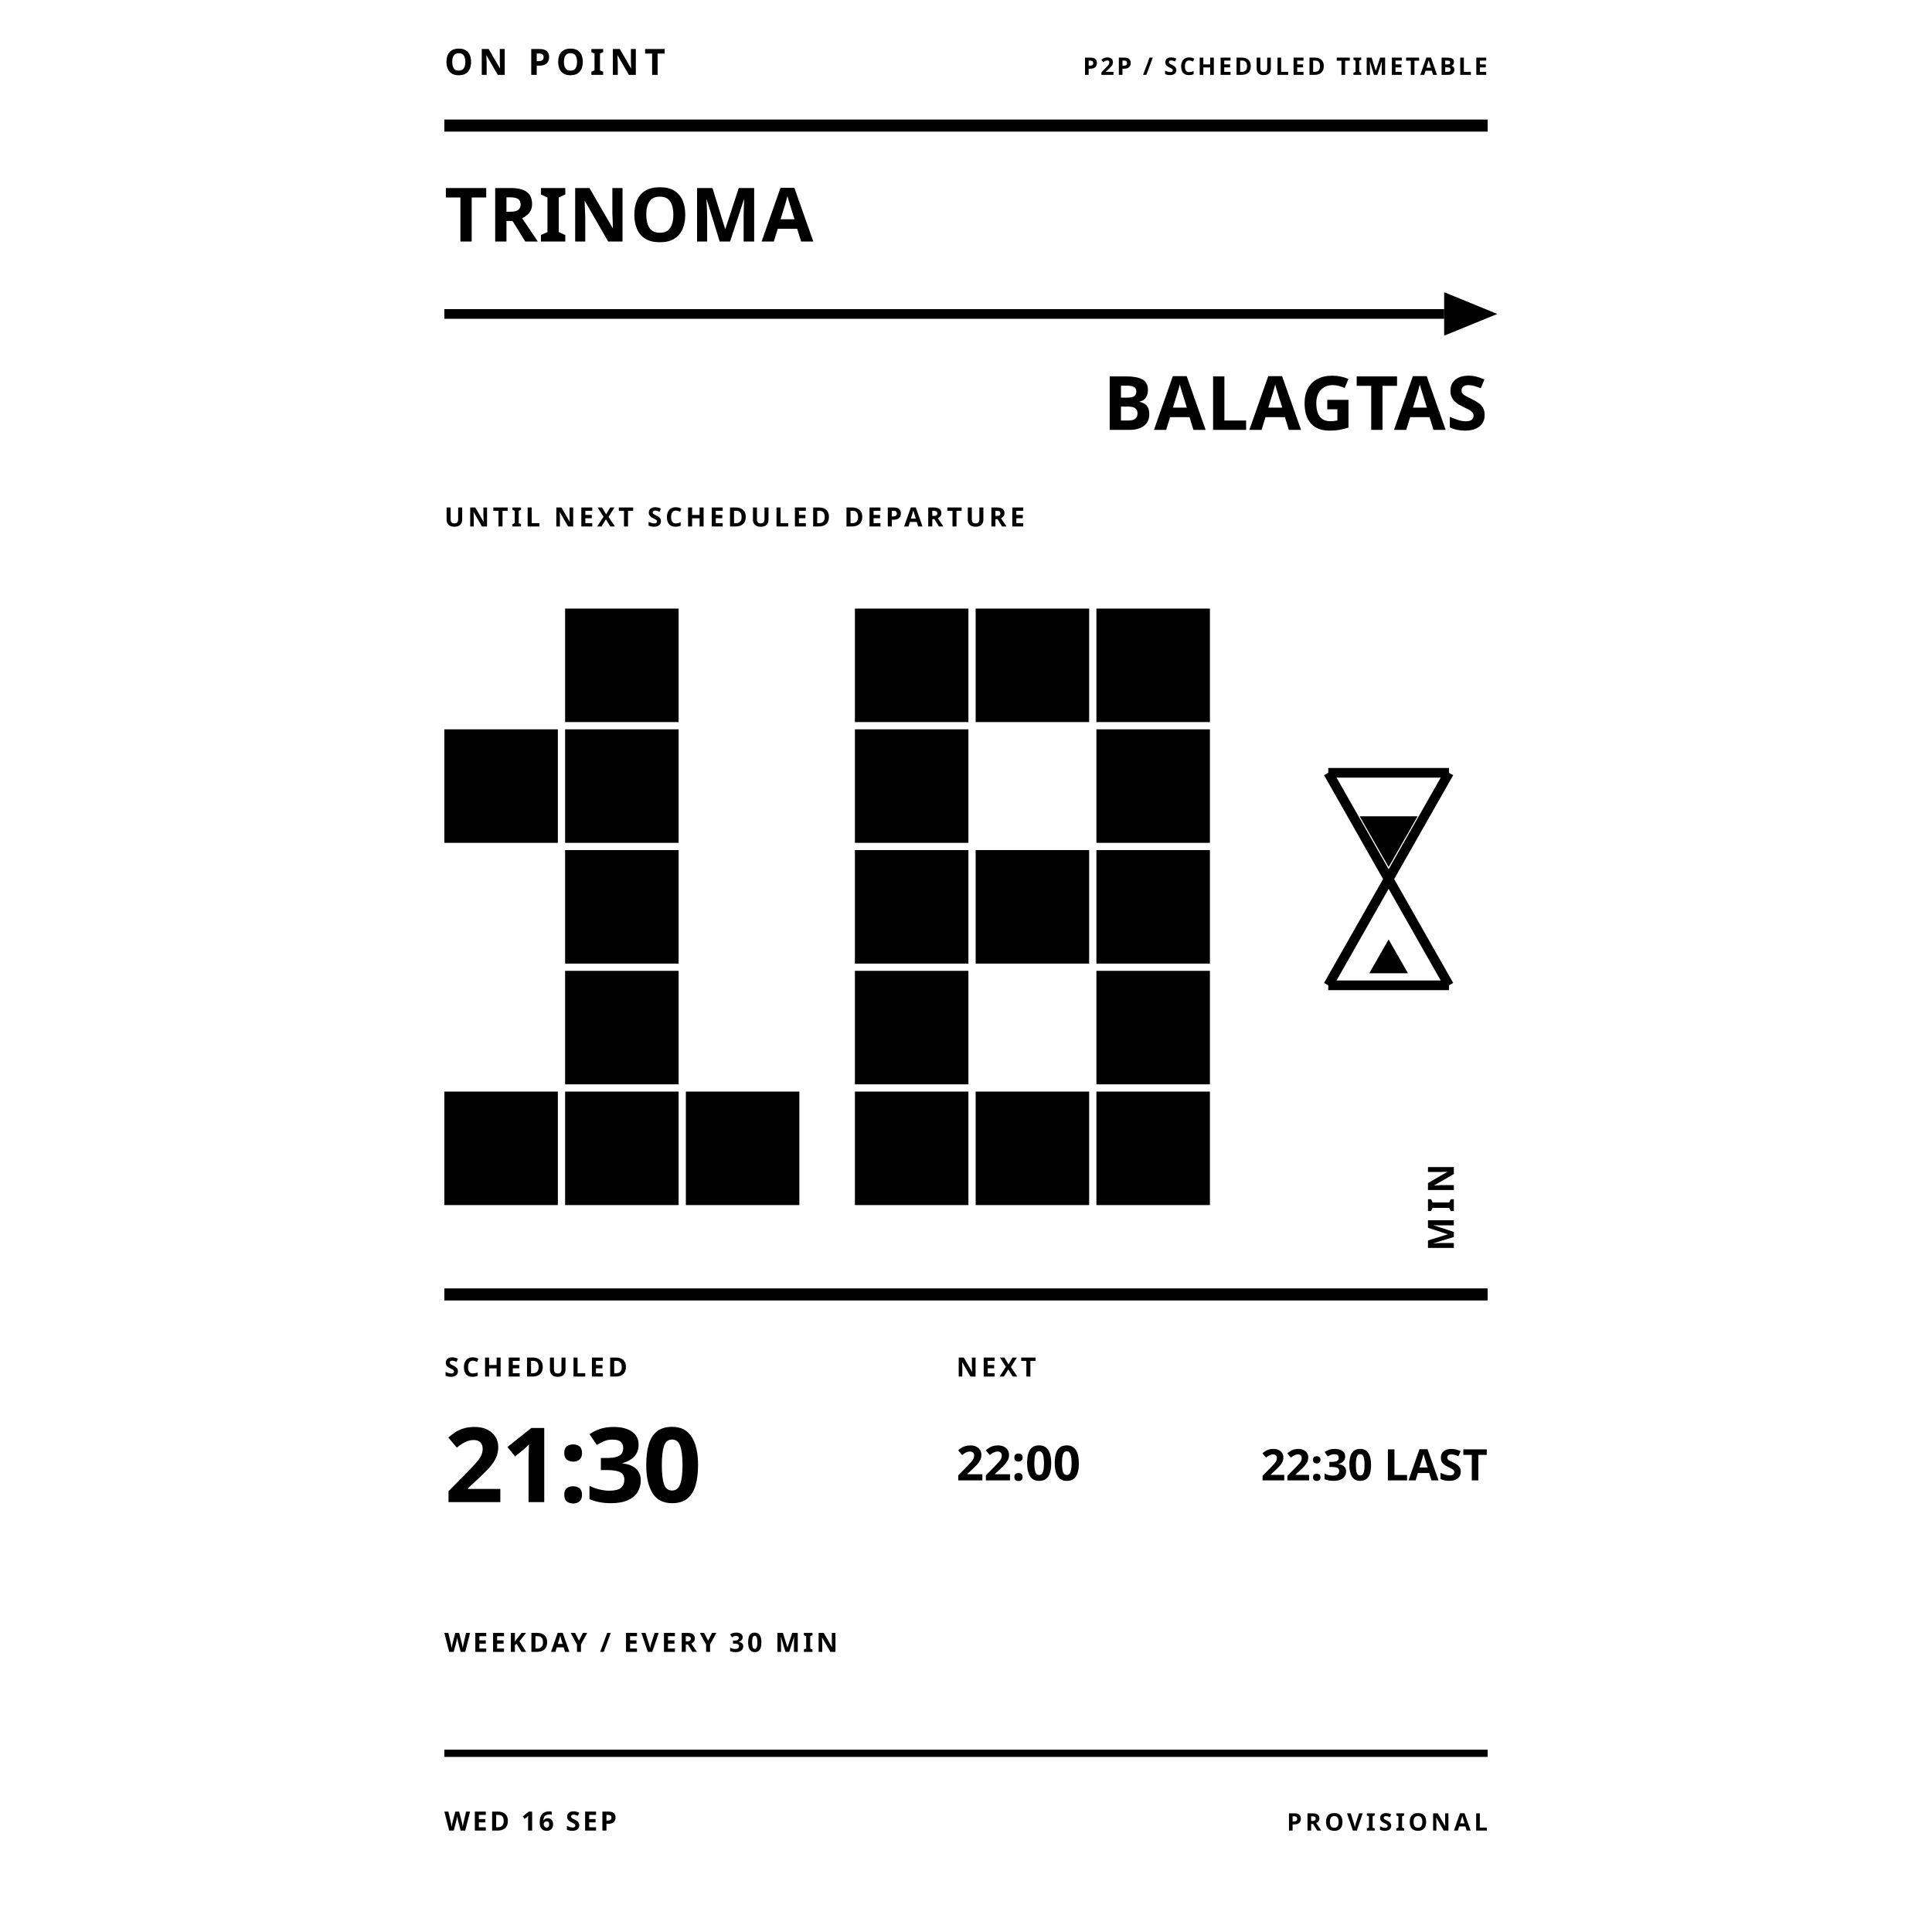
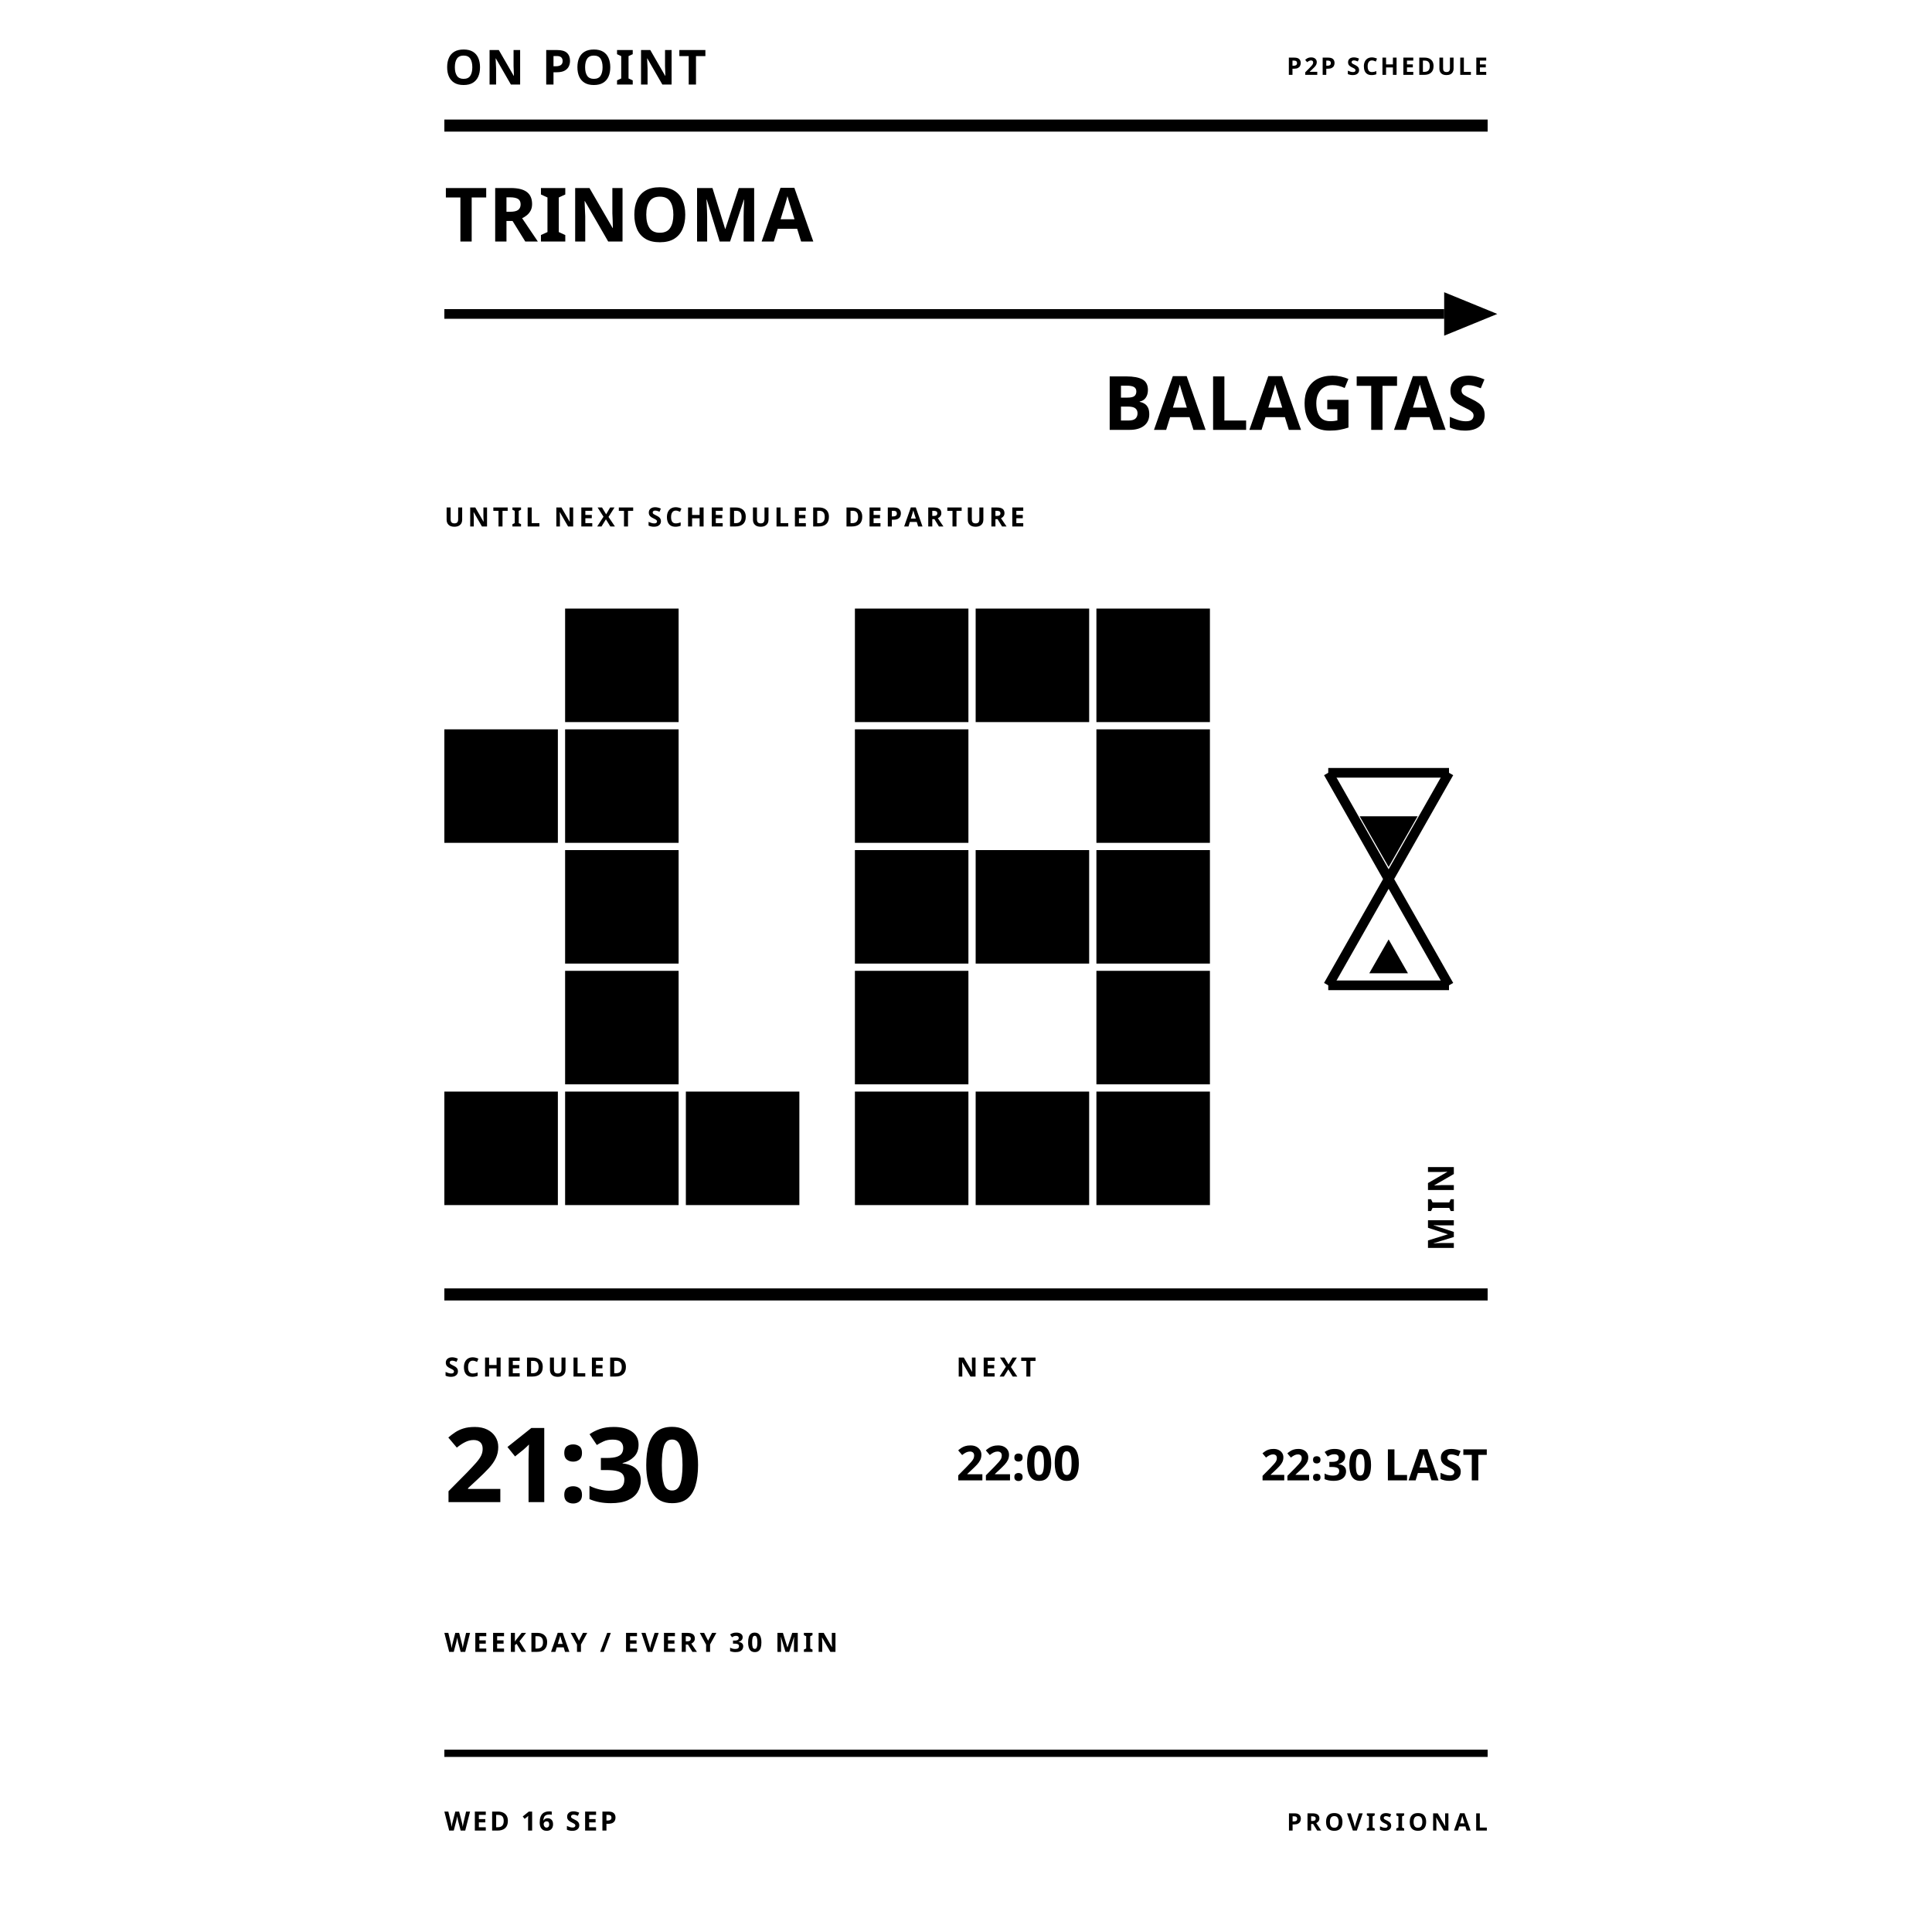
<svg xmlns="http://www.w3.org/2000/svg" width="800" height="800" viewBox="0 0 800 800" data-output-width="480" data-output-height="800">
  <style>
@font-face {
  font-family: 'Preview Noto Sans';
  src: url('file:///Users/almariano1/Downloads/project-on-point/lib/EpdFont/builtinFonts/source/NotoSans/NotoSans-Regular.ttf');
  font-weight: 400;
}
@font-face {
  font-family: 'Preview Noto Sans';
  src: url('file:///Users/almariano1/Downloads/project-on-point/lib/EpdFont/builtinFonts/source/NotoSans/NotoSans-Bold.ttf');
  font-weight: 700;
}
@font-face {
  font-family: 'Preview Ubuntu';
  src: url('file:///Users/almariano1/Downloads/project-on-point/lib/EpdFont/builtinFonts/source/Ubuntu/Ubuntu-Regular.ttf');
  font-weight: 400;
}
@font-face {
  font-family: 'Preview Ubuntu';
  src: url('file:///Users/almariano1/Downloads/project-on-point/lib/EpdFont/builtinFonts/source/Ubuntu/Ubuntu-Bold.ttf');
  font-weight: 700;
}
text { font-family: 'Preview Noto Sans', sans-serif; }
.utility { font-family: 'Preview Ubuntu', sans-serif; }
</style>
  <rect width="800" height="800" fill="#fff" />
  <g transform="translate(160 0)">
-     <text class="utility" x="24" y="31" font-size="15" font-weight="700" fill="#000" text-anchor="start" letter-spacing="2.2">ON POINT</text>
-     <text class="utility" x="456" y="31" font-size="10" font-weight="700" fill="#000" text-anchor="end" letter-spacing="1.0">P2P / SCHEDULED TIMETABLE</text>
+     <text x="24" y="35" font-size="20" font-weight="700" fill="#000" text-anchor="start" letter-spacing="1.0">ON POINT</text>
+     <text class="utility" x="456" y="31" font-size="10" font-weight="700" fill="#000" text-anchor="end" letter-spacing="1.0">P2P SCHEDULE</text>
    <line x1="24" y1="52" x2="456" y2="52" stroke="#000" stroke-width="5" />
    <text x="24" y="100" font-size="31" font-weight="700" fill="#000" text-anchor="start" letter-spacing="0.3">TRINOMA</text>
    <line x1="24" y1="130" x2="438" y2="130" stroke="#000" stroke-width="4" />
    <polygon points="438,121 460,130 438,139" fill="#000" />
    <text x="456" y="178" font-size="31" font-weight="700" fill="#000" text-anchor="end" letter-spacing="0.3">BALAGTAS</text>
    <text class="utility" x="24" y="218" font-size="11" font-weight="700" fill="#000" text-anchor="start" letter-spacing="1.4">UNTIL NEXT SCHEDULED DEPARTURE</text>
    <rect x="74" y="252" width="47" height="47" fill="#000" />
    <rect x="24" y="302" width="47" height="47" fill="#000" />
    <rect x="74" y="302" width="47" height="47" fill="#000" />
    <rect x="74" y="352" width="47" height="47" fill="#000" />
    <rect x="74" y="402" width="47" height="47" fill="#000" />
    <rect x="24" y="452" width="47" height="47" fill="#000" />
    <rect x="74" y="452" width="47" height="47" fill="#000" />
    <rect x="124" y="452" width="47" height="47" fill="#000" />
    <rect x="194" y="252" width="47" height="47" fill="#000" />
    <rect x="244" y="252" width="47" height="47" fill="#000" />
    <rect x="294" y="252" width="47" height="47" fill="#000" />
    <rect x="194" y="302" width="47" height="47" fill="#000" />
    <rect x="294" y="302" width="47" height="47" fill="#000" />
    <rect x="194" y="352" width="47" height="47" fill="#000" />
    <rect x="244" y="352" width="47" height="47" fill="#000" />
    <rect x="294" y="352" width="47" height="47" fill="#000" />
    <rect x="194" y="402" width="47" height="47" fill="#000" />
    <rect x="294" y="402" width="47" height="47" fill="#000" />
    <rect x="194" y="452" width="47" height="47" fill="#000" />
    <rect x="244" y="452" width="47" height="47" fill="#000" />
    <rect x="294" y="452" width="47" height="47" fill="#000" />
    <text class="utility" x="442" y="500" font-size="15" font-weight="700" fill="#000" text-anchor="middle" letter-spacing="2.0" transform="rotate(-90 442 500)">MIN</text>
    <line x1="390" y1="320" x2="440" y2="320" stroke="#000" stroke-width="4" />
    <line x1="390" y1="408" x2="440" y2="408" stroke="#000" stroke-width="4" />
    <line x1="390" y1="320" x2="415" y2="364" stroke="#000" stroke-width="4" />
    <line x1="440" y1="320" x2="415" y2="364" stroke="#000" stroke-width="4" />
    <line x1="415" y1="364" x2="390" y2="408" stroke="#000" stroke-width="4" />
    <line x1="415" y1="364" x2="440" y2="408" stroke="#000" stroke-width="4" />
    <polygon points="415,359 403,338 427,338" fill="#000" />
    <polygon points="415,389 407,403 423,403" fill="#000" />
    <line x1="24" y1="536" x2="456" y2="536" stroke="#000" stroke-width="5" />
    <text class="utility" x="24" y="570" font-size="11" font-weight="700" fill="#000" text-anchor="start" letter-spacing="1.4">SCHEDULED</text>
    <text x="24" y="622" font-size="43" font-weight="700" fill="#000" text-anchor="start" letter-spacing="-1.0">21:30</text>
    <text class="utility" x="236" y="570" font-size="11" font-weight="700" fill="#000" text-anchor="start" letter-spacing="1.4">NEXT</text>
    <text x="236" y="613" font-size="20" font-weight="700" fill="#000" text-anchor="start" letter-spacing="0">22:00</text>
    <text x="456" y="613" font-size="18" font-weight="700" fill="#000" text-anchor="end" letter-spacing="0">22:30 LAST</text>
    <text class="utility" x="24" y="684" font-size="11" font-weight="700" fill="#000" text-anchor="start" letter-spacing="1.2">WEEKDAY / EVERY 30 MIN</text>
    <line x1="24" y1="726" x2="456" y2="726" stroke="#000" stroke-width="3" />
    <text class="utility" x="24" y="758" font-size="11" font-weight="700" fill="#000" text-anchor="start" letter-spacing="1.0">WED 16 SEP</text>
    <text class="utility" x="456" y="758" font-size="10" font-weight="700" fill="#000" text-anchor="end" letter-spacing="1.4">PROVISIONAL</text>
  </g>
</svg>
